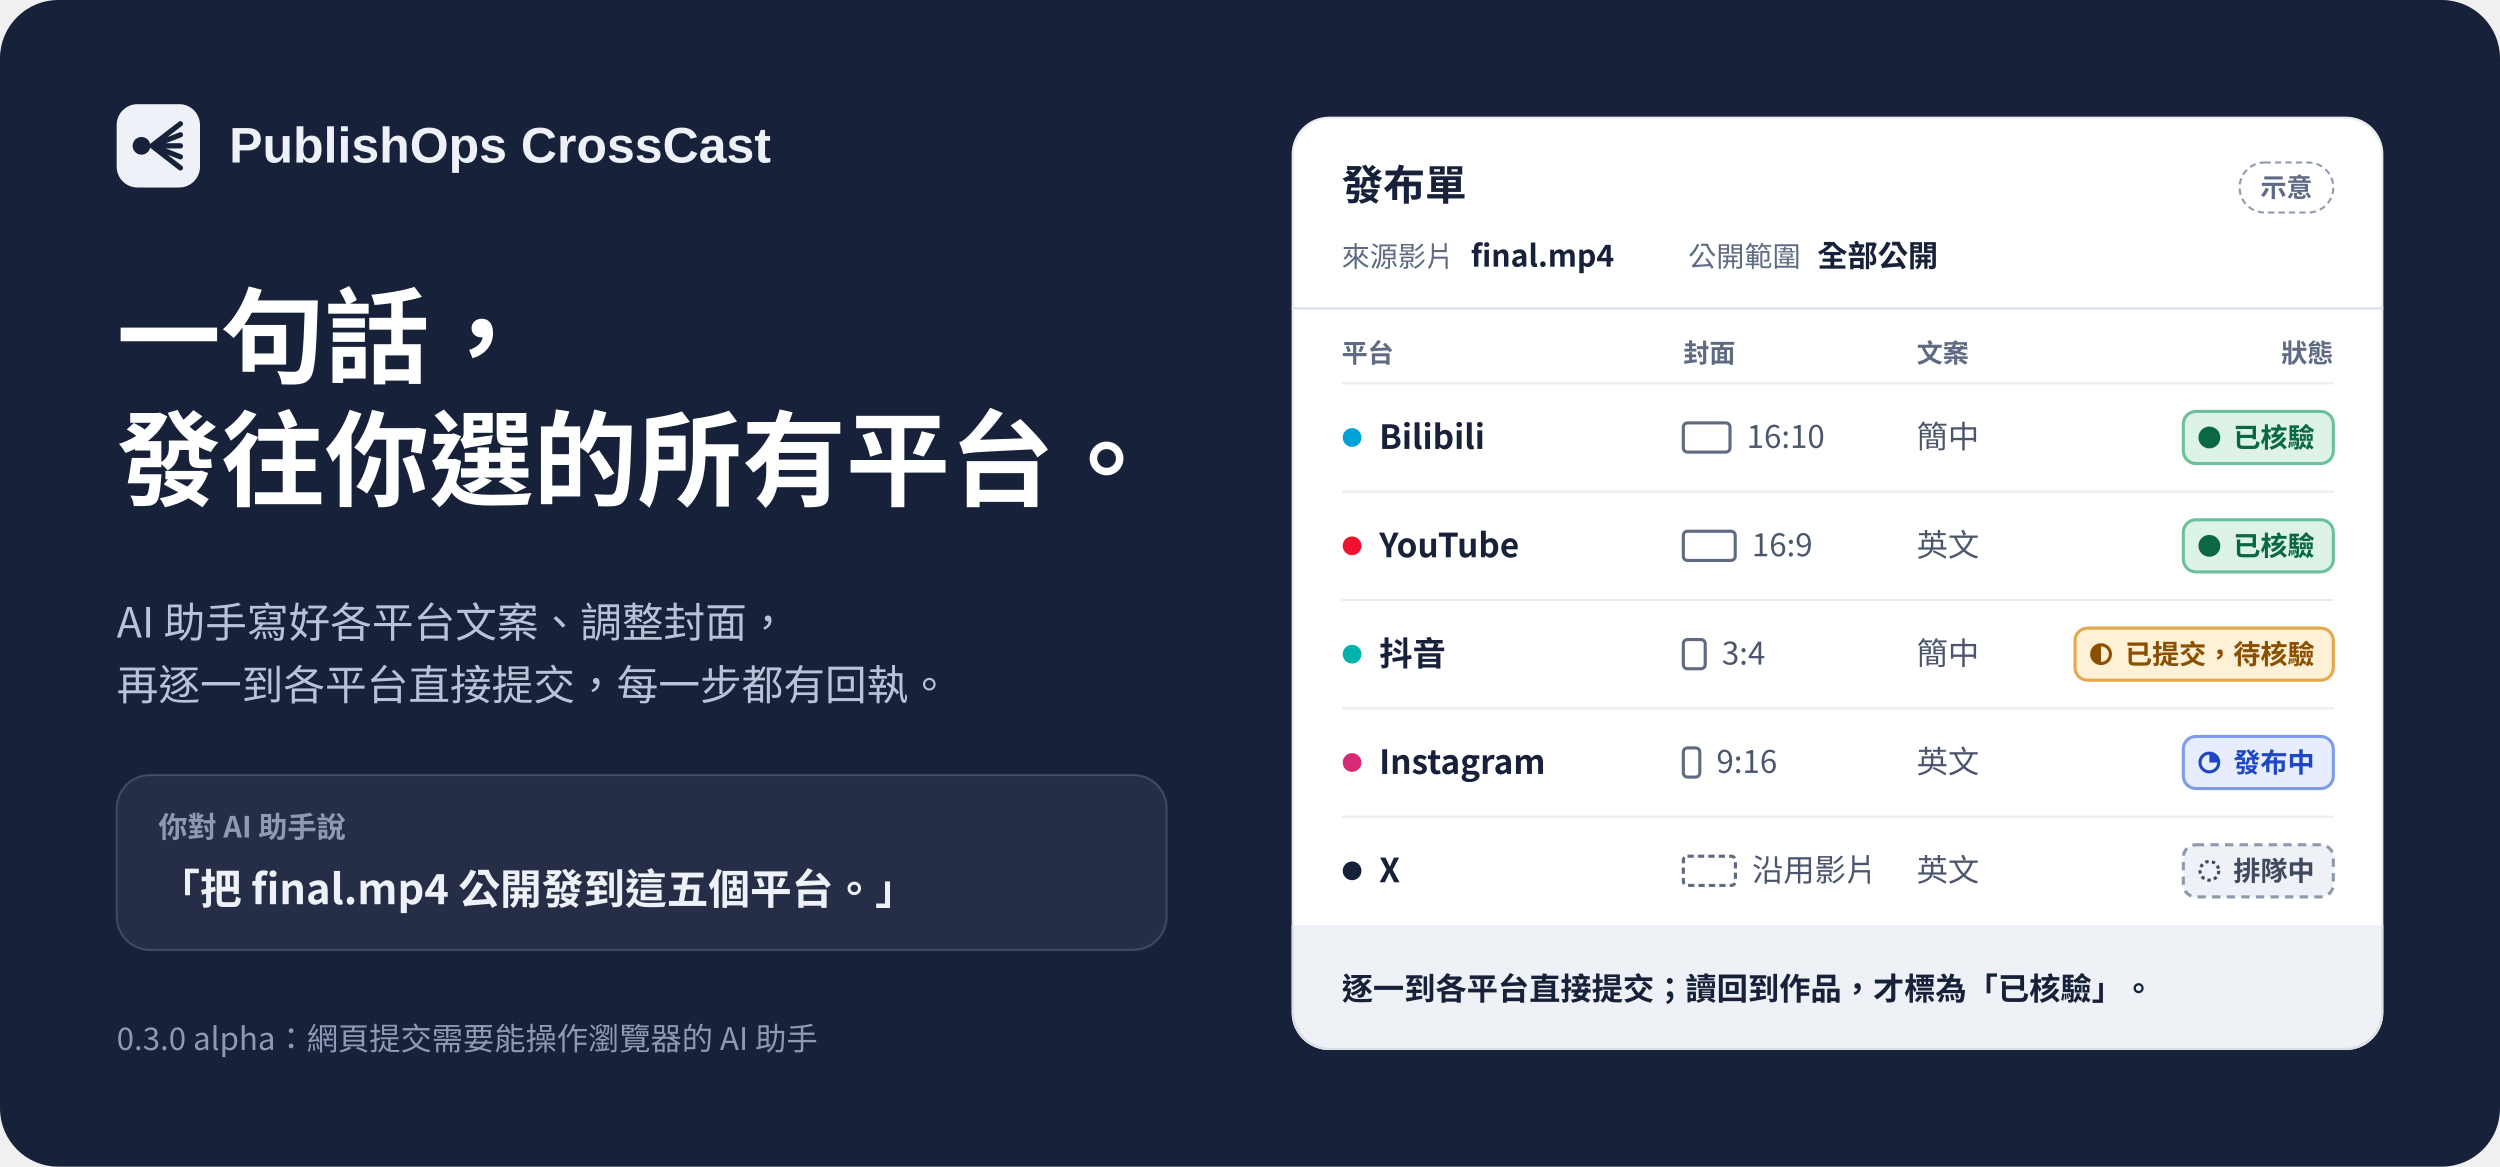
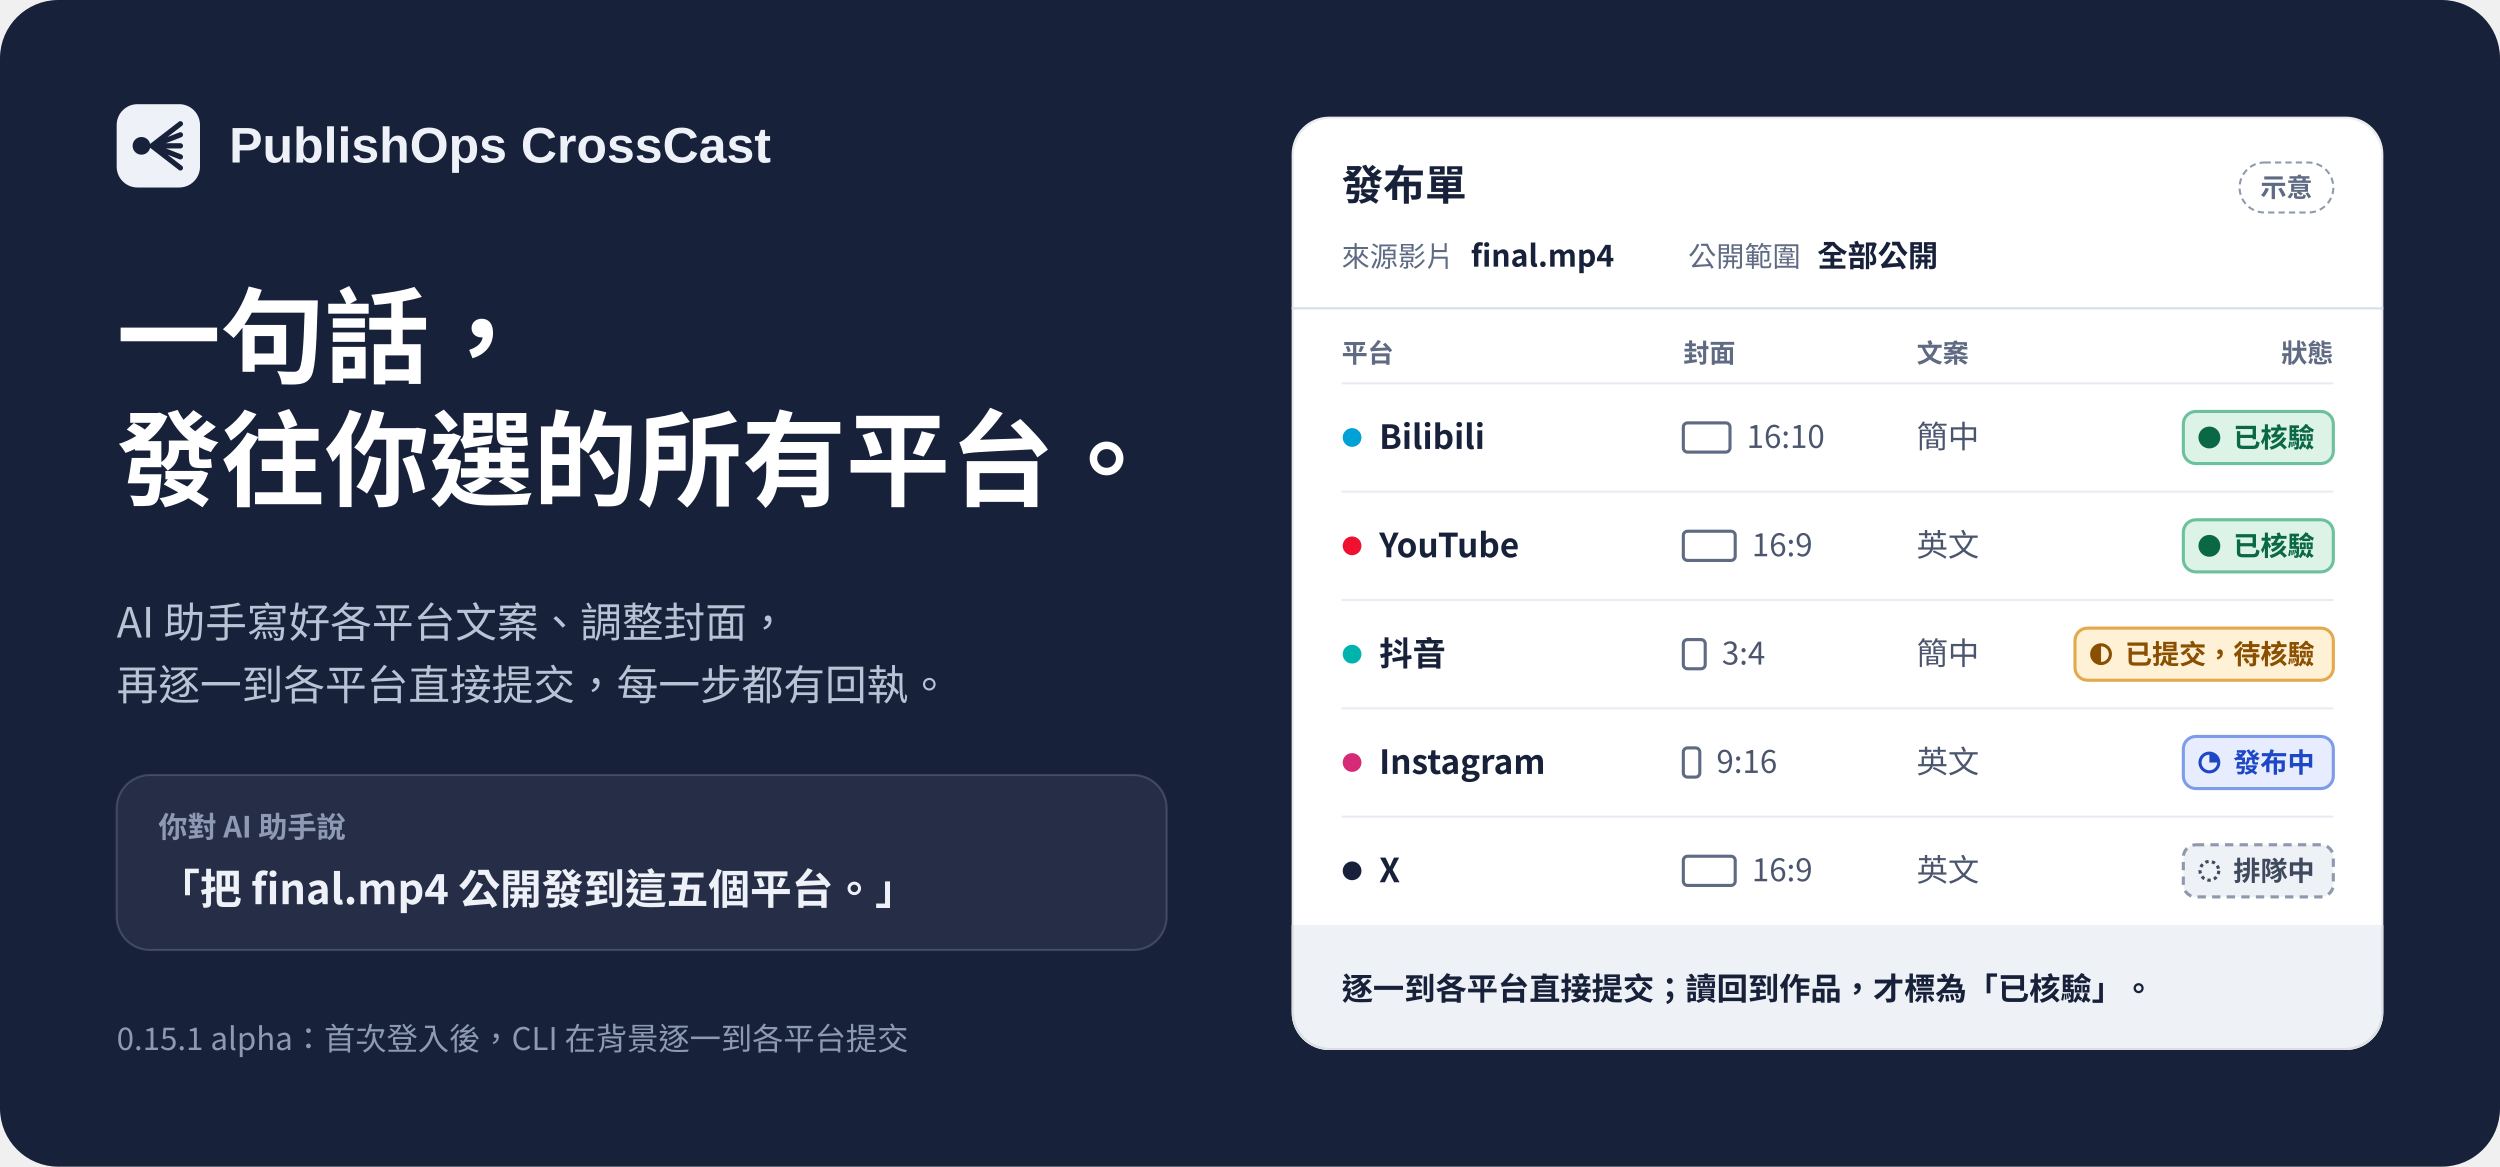
<svg xmlns="http://www.w3.org/2000/svg" width="1200" height="560" viewBox="0 0 1200 560" role="img" aria-labelledby="t d">
  <defs>
    <clipPath id="card">
      <rect x="620" y="56" width="524" height="448" rx="18" />
    </clipPath>
  </defs>
  <rect width="1200" height="560" rx="28" fill="#17213a" />
  <g font-family="'PingFang TC','Microsoft JhengHei','Noto Sans CJK TC','Noto Sans TC','Segoe UI',Arial,sans-serif">
    <g transform="translate(56 50)">
      <rect width="40" height="40" rx="10" fill="#eef2f8" />
      <circle cx="11.9" cy="20" r="4.25" fill="#17213a" />
      <path d="M16.9 20 30.6 9.4M16.9 20 30.6 14.7M16.9 20H30.6M16.9 20 30.6 25.3M16.9 20 30.6 30.6" stroke="#17213a" stroke-width="2.5" stroke-linecap="round" fill="none" />
      <text x="54" y="28" font-size="24" font-weight="800" fill="#eef2f8" font-family="'Segoe UI',-apple-system,BlinkMacSystemFont,'Helvetica Neue',Arial,'Noto Sans',sans-serif">PublishOps CrossCast</text>
    </g>
    <text x="56" y="180" font-size="50" font-weight="800" fill="#ffffff">一句話，</text>
    <text x="56" y="239" font-size="50" font-weight="800" fill="#ffffff">發往你選的所有平台。</text>
    <text x="56" y="306" font-size="20" fill="#b9c3d6">AI 助手寫好各平台文案、調整封面，</text>
    <text x="56" y="336" font-size="20" fill="#b9c3d6">再逐一到各平台直接提交，每一步都有回執。</text>
    <rect x="56" y="372" width="504" height="84" rx="16" fill="#ffffff" fill-opacity="0.06" stroke="#ffffff" stroke-opacity="0.16" />
    <text x="76" y="402" font-size="14" font-weight="600" fill="#8e9ab3">你對 AI 助手說</text>
    <text x="76" y="434" font-size="20" font-weight="700" fill="#eef2f8">「把 final.mp4 公開發到這五個平台。」</text>
-     <text x="56" y="504" font-size="15" fill="#8e9ab3">0.3.0 alpha：網頁提交需要能操作瀏覽器的 AI 助手</text>
+     <text x="56" y="504" font-size="15" fill="#8e9ab3">0.15.1 alpha：首次登入後，CLI 在背景逐一到各平台提交</text>
    <g clip-path="url(#card)">
      <rect x="620" y="56" width="524" height="448" fill="#ffffff" />
      <rect x="620" y="444" width="524" height="60" fill="#eef1f6" />
    </g>
    <rect x="620.5" y="56.5" width="523" height="447" rx="18" fill="none" stroke="#000000" stroke-opacity="0.08" />
    <text x="644" y="96" font-size="20" font-weight="800" fill="#17213a">發布單</text>
    <rect x="1075.0" y="78" width="45.0" height="24" rx="12" fill="none" stroke="#8e99ae" stroke-dasharray="3 2" />
    <text x="1097.5" y="94.5" font-size="12.5" font-weight="600" fill="#5f6a83" text-anchor="middle">示意</text>
    <text x="644" y="128" font-size="13.5" fill="#5f6a83">來源影片</text>
    <text x="706.0" y="128" font-size="14.5" font-weight="700" fill="#17213a">final.mp4</text>
    <text x="810.3" y="128" font-size="13.5" fill="#5f6a83">公開範圍</text>
    <text x="872.3" y="128" font-size="14.5" font-weight="700" fill="#17213a">全部公開</text>
    <path d="M620 148 H1144" stroke="#d8dee8" />
    <text x="644" y="174" font-size="12.5" font-weight="600" fill="#5f6a83">平台</text>
    <text x="808" y="174" font-size="12.5" font-weight="600" fill="#5f6a83">封面</text>
    <text x="920" y="174" font-size="12.5" font-weight="600" fill="#5f6a83">文案</text>
    <text x="1120" y="174" font-size="12.5" font-weight="600" fill="#5f6a83" text-anchor="end">狀態</text>
    <path d="M644 184 H1120" stroke="#e8ecf2" />
    <circle cx="649" cy="210" r="4.5" fill="#00a1d6" />
    <text x="662" y="215.5" font-size="16" font-weight="700" fill="#17213a">Bilibili</text>
    <rect x="808" y="203.0" width="22.4" height="14" rx="2" fill="none" stroke="#5f6a83" stroke-width="1.5" />
    <text x="838.4" y="215" font-size="15" fill="#4b566e">16:10</text>
    <text x="920" y="215" font-size="15" fill="#4b566e">簡中</text>
    <rect x="1048.0" y="197.5" width="72.0" height="25" rx="6" fill="#ddf3e8" stroke="#6cc19c" stroke-width="1.5" />
    <circle cx="1060.5" cy="210" r="4.5" fill="none" stroke="#0a6847" stroke-width="1.5" />
    <circle cx="1060.5" cy="210" r="4.5" fill="#0a6847" />
    <text x="1072.0" y="214.7" font-size="13" font-weight="700" fill="#0a6847">已核驗</text>
    <path d="M644 236 H1120" stroke="#e8ecf2" />
    <circle cx="649" cy="262" r="4.5" fill="#f0102f" />
    <text x="662" y="267.5" font-size="16" font-weight="700" fill="#17213a">YouTube</text>
    <rect x="808" y="255.0" width="24.9" height="14" rx="2" fill="none" stroke="#5f6a83" stroke-width="1.5" />
    <text x="840.9" y="267" font-size="15" fill="#4b566e">16:9</text>
    <text x="920" y="267" font-size="15" fill="#4b566e">英文</text>
    <rect x="1048.0" y="249.5" width="72.0" height="25" rx="6" fill="#ddf3e8" stroke="#6cc19c" stroke-width="1.5" />
    <circle cx="1060.5" cy="262" r="4.5" fill="none" stroke="#0a6847" stroke-width="1.5" />
    <circle cx="1060.5" cy="262" r="4.5" fill="#0a6847" />
    <text x="1072.0" y="266.7" font-size="13" font-weight="700" fill="#0a6847">已核驗</text>
    <path d="M644 288 H1120" stroke="#e8ecf2" />
    <circle cx="649" cy="314" r="4.5" fill="#00b3ad" />
    <text x="662" y="319.5" font-size="16" font-weight="700" fill="#17213a">抖音</text>
    <rect x="808" y="307.0" width="10.5" height="14" rx="2" fill="none" stroke="#5f6a83" stroke-width="1.5" />
    <text x="826.5" y="319" font-size="15" fill="#4b566e">3:4</text>
    <text x="920" y="319" font-size="15" fill="#4b566e">簡中</text>
    <rect x="996.0" y="301.5" width="124.0" height="25" rx="6" fill="#fff1d6" stroke="#e3a94f" stroke-width="1.5" />
    <circle cx="1008.5" cy="314" r="4.5" fill="none" stroke="#8a4f00" stroke-width="1.5" />
    <path d="M1008.5 309.5 A4.5 4.5 0 0 0 1008.5 318.5 Z" fill="#8a4f00" />
    <text x="1020.0" y="318.7" font-size="13" font-weight="700" fill="#8a4f00">已提交，待核驗</text>
    <path d="M644 340 H1120" stroke="#e8ecf2" />
    <circle cx="649" cy="366" r="4.5" fill="#d62976" />
    <text x="662" y="371.5" font-size="16" font-weight="700" fill="#17213a">Instagram</text>
    <rect x="808" y="359.0" width="7.9" height="14" rx="2" fill="none" stroke="#5f6a83" stroke-width="1.5" />
    <text x="823.9" y="371" font-size="15" fill="#4b566e">9:16</text>
    <text x="920" y="371" font-size="15" fill="#4b566e">英文</text>
    <rect x="1048.0" y="353.5" width="72.0" height="25" rx="6" fill="#e7edff" stroke="#7f9ceb" stroke-width="1.5" />
    <circle cx="1060.5" cy="366" r="4.5" fill="none" stroke="#1d47c4" stroke-width="1.5" />
    <path d="M1060.5 366 L1060.5 361.5 A4.5 4.5 0 0 1 1065.0 366 Z" fill="#1d47c4" />
    <text x="1072.0" y="370.7" font-size="13" font-weight="700" fill="#1d47c4">發布中</text>
    <path d="M644 392 H1120" stroke="#e8ecf2" />
    <circle cx="649" cy="418" r="4.5" fill="#17213a" />
    <text x="662" y="423.5" font-size="16" font-weight="700" fill="#17213a">X</text>
-     <rect x="808" y="411.0" width="25" height="14" rx="2" fill="none" stroke="#5f6a83" stroke-width="1.5" stroke-dasharray="3 2" />
-     <text x="841.0" y="423" font-size="15" fill="#4b566e">沿用影片</text>
+     <rect x="808" y="411.0" width="24.9" height="14" rx="2" fill="none" stroke="#5f6a83" stroke-width="1.5" />
+     <text x="840.9" y="423" font-size="15" fill="#4b566e">16:9</text>
    <text x="920" y="423" font-size="15" fill="#4b566e">英文</text>
    <rect x="1048.0" y="405.5" width="72.0" height="25" rx="6" fill="#eef1f6" stroke="#8e99ae" stroke-width="1.5" stroke-dasharray="4 3" />
    <circle cx="1060.5" cy="418" r="4.5" fill="none" stroke="#3f4a5f" stroke-width="1.5" stroke-dasharray="1.6 1.6" />
    <text x="1072.0" y="422.7" font-size="13" font-weight="700" fill="#3f4a5f">排隊中</text>
    <text x="644" y="480" font-size="15" font-weight="700" fill="#17213a">逐一到各平台直接提交；讀回到作品，才標為「已核驗」。</text>
  </g>
</svg>
